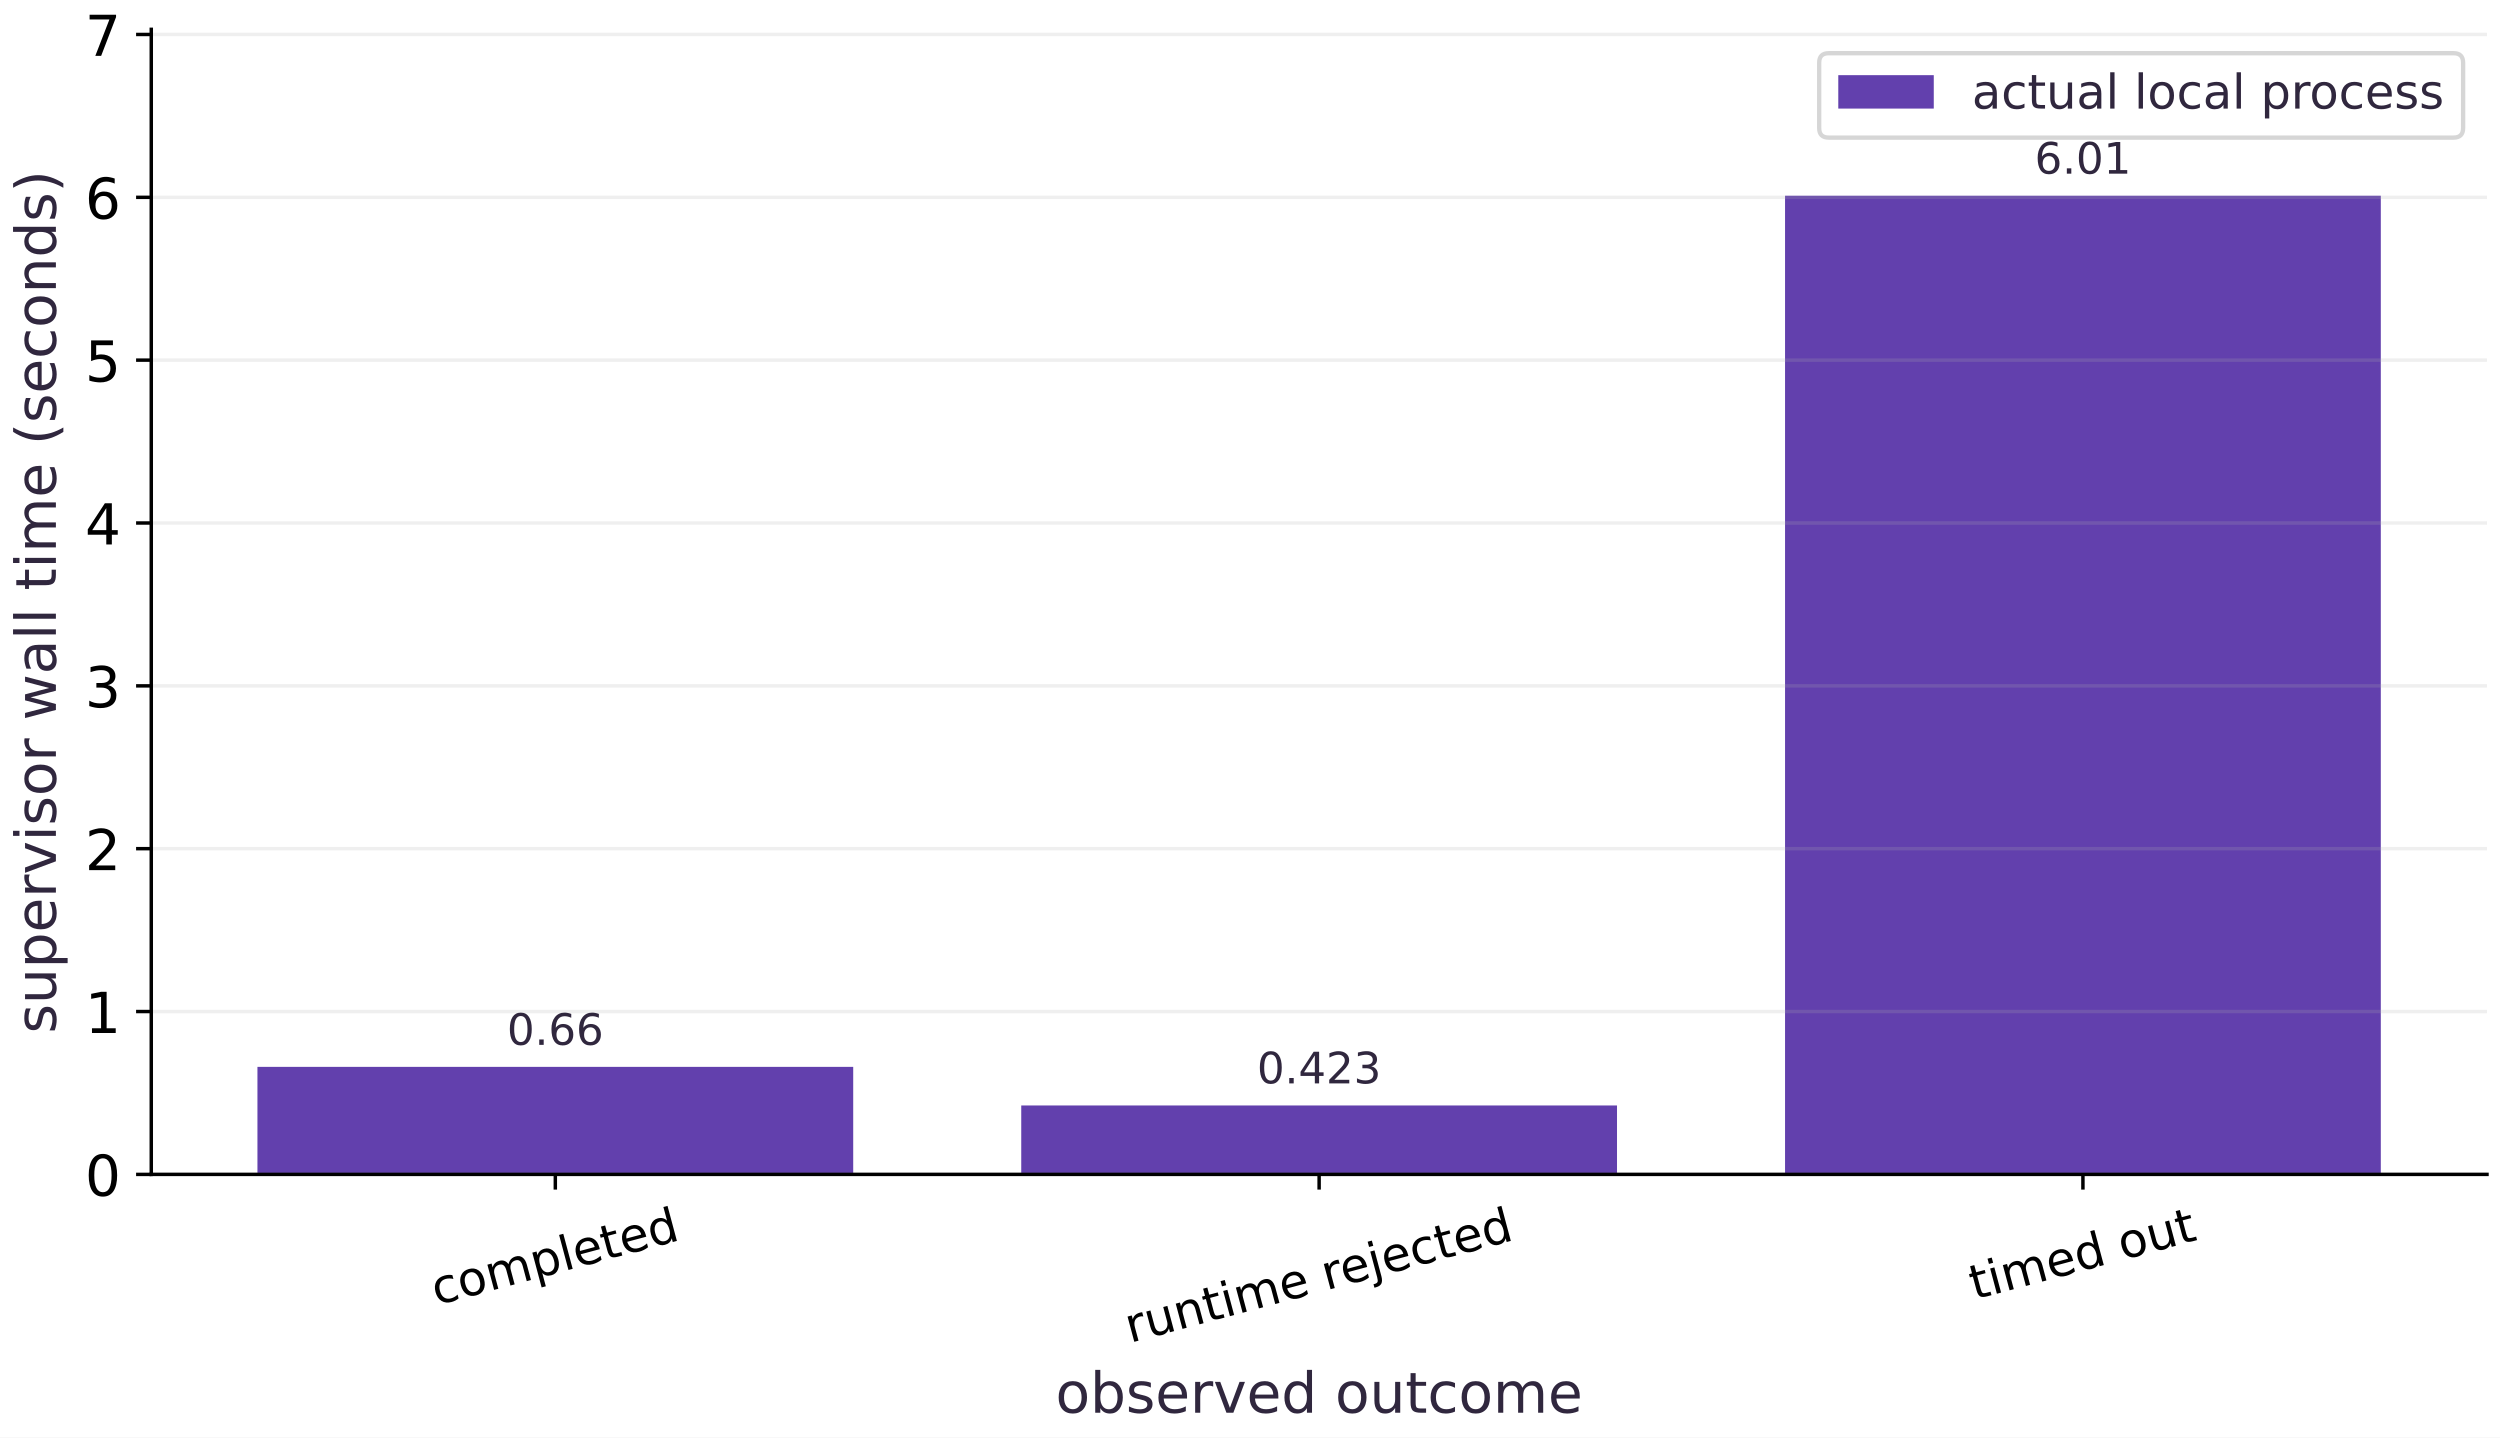
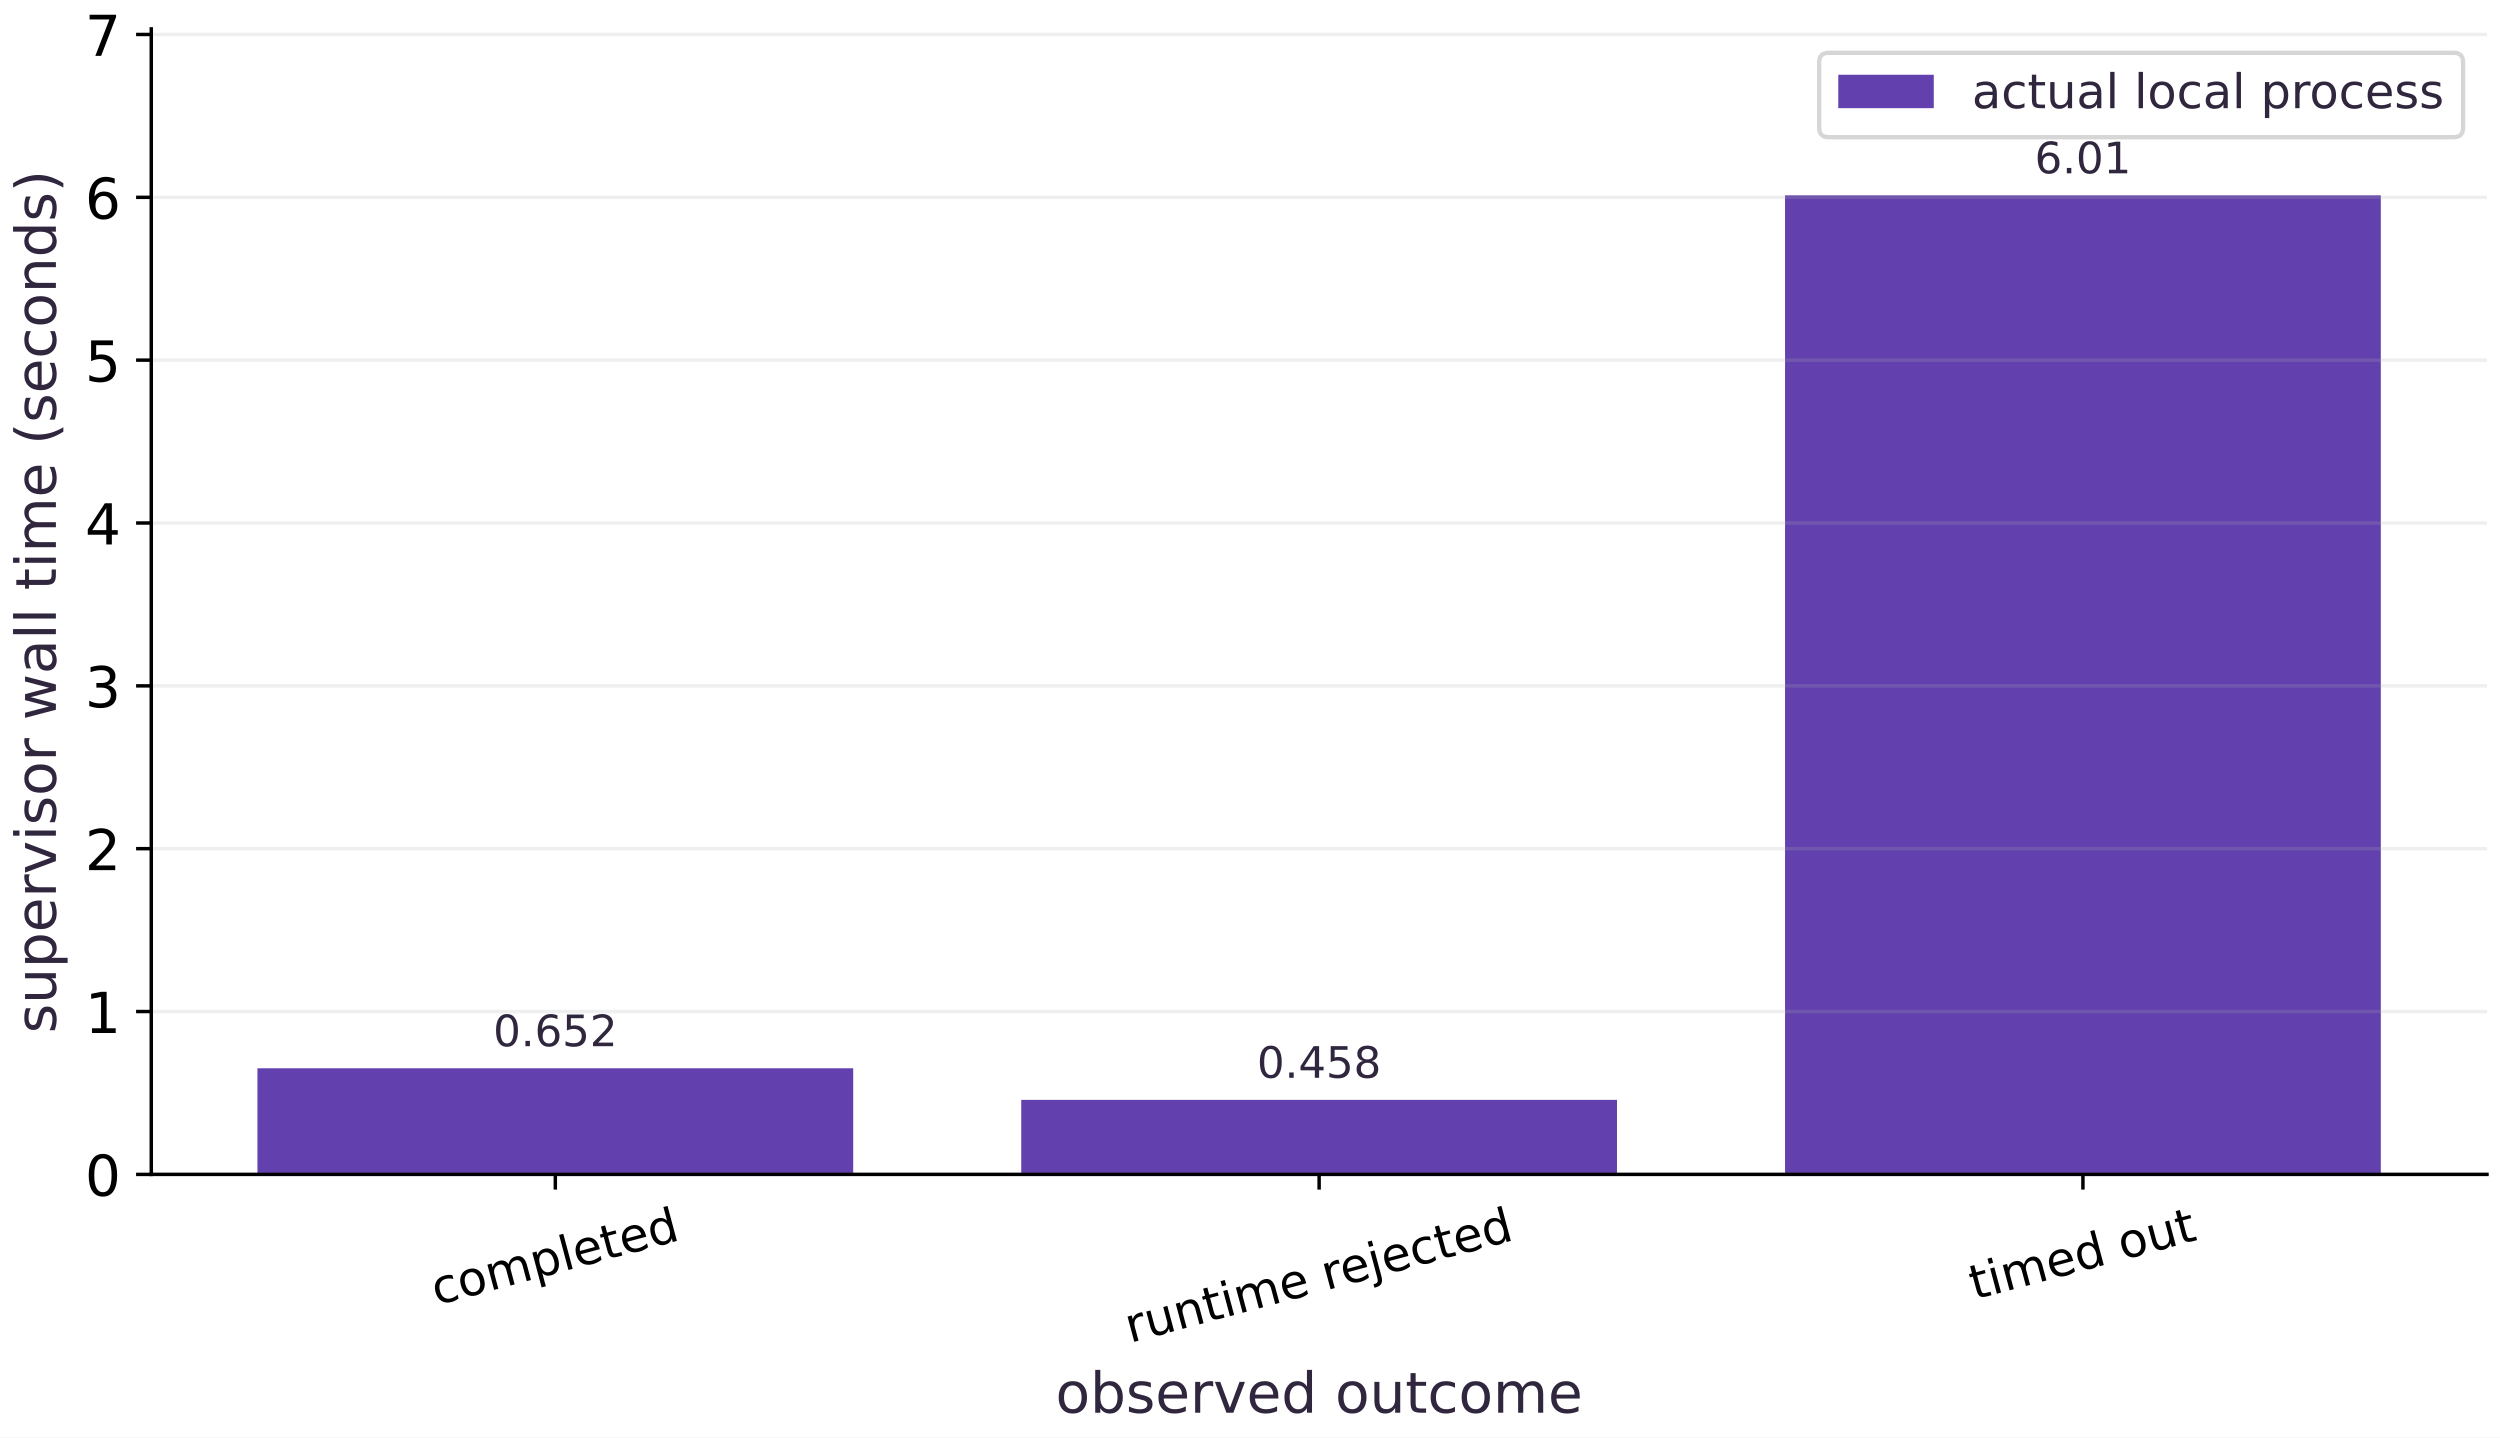
<svg xmlns="http://www.w3.org/2000/svg" xmlns:xlink="http://www.w3.org/1999/xlink" width="576pt" height="331.2pt" viewBox="0 0 576 331.2" version="1.1">
  <defs>
    <style type="text/css">*{stroke-linejoin: round; stroke-linecap: butt}</style>
  </defs>
  <g id="figure_1">
    <g id="patch_1">
      <path d="M 0 331.2  L 576 331.2  L 576 0  L 0 0  z " style="fill: #ffffff" />
    </g>
    <g id="axes_1">
      <g id="patch_2">
-         <path d="M 34.853 270.578  L 573 270.578  L 573 6.758  L 34.853 6.758  z " style="fill: #ffffff" />
+         <path d="M 34.853 270.578  L 573 270.578  L 573 6.664  L 34.853 6.664  z " style="fill: #ffffff" />
      </g>
      <g id="patch_3">
-         <path d="M 59.314 270.578  L 196.579 270.578  L 196.579 245.811  L 59.314 245.811  z " clip-path="url(#p8977a75918)" style="fill: #6240ad" />
+         <path d="M 59.314 270.578  L 196.579 270.578  L 196.579 246.132  L 59.314 246.132  z " clip-path="url(#p7f0d811d57)" style="fill: #6240ad" />
      </g>
      <g id="patch_4">
-         <path d="M 235.294 270.578  L 372.559 270.578  L 372.559 254.692  L 235.294 254.692  z " clip-path="url(#p8977a75918)" style="fill: #6240ad" />
+         <path d="M 235.294 270.578  L 372.559 270.578  L 372.559 253.41  L 235.294 253.41  z " clip-path="url(#p7f0d811d57)" style="fill: #6240ad" />
      </g>
      <g id="patch_5">
-         <path d="M 411.274 270.578  L 548.539 270.578  L 548.539 45.091  L 411.274 45.091  z " clip-path="url(#p8977a75918)" style="fill: #6240ad" />
+         <path d="M 411.274 270.578  L 548.539 270.578  L 548.539 45.01  L 411.274 45.01  z " clip-path="url(#p7f0d811d57)" style="fill: #6240ad" />
      </g>
      <g id="matplotlib.axis_1">
        <g id="xtick_1">
          <g id="line2d_1">
            <defs>
              <path id="m55ad975538" d="M 0 0  L 0 3.5  " style="stroke: #000000; stroke-width: 0.8" />
            </defs>
            <g>
              <use xlink:href="#m55ad975538" x="127.946" y="270.578" style="stroke: #000000; stroke-width: 0.8" />
            </g>
          </g>
          <g id="text_1">
            <text style="font-size: 11px; font-family: 'DejaVu Sans'" transform="translate(100.5438 300.7571) rotate(-15)">completed</text>
          </g>
        </g>
        <g id="xtick_2">
          <g id="line2d_2">
            <g>
              <use xlink:href="#m55ad975538" x="303.926" y="270.578" style="stroke: #000000; stroke-width: 0.8" />
            </g>
          </g>
          <g id="text_2">
            <text style="font-size: 11px; font-family: 'DejaVu Sans'" transform="translate(260.3801 309.4085) rotate(-15)">runtime rejected</text>
          </g>
        </g>
        <g id="xtick_3">
          <g id="line2d_3">
            <g>
              <use xlink:href="#m55ad975538" x="479.906" y="270.578" style="stroke: #000000; stroke-width: 0.8" />
            </g>
          </g>
          <g id="text_3">
            <text style="font-size: 11px; font-family: 'DejaVu Sans'" transform="translate(454.9284 299.4577) rotate(-15)">timed out</text>
          </g>
        </g>
        <g id="text_4">
          <text style="font-size: 13px; font-family: 'DejaVu Sans'; text-anchor: middle; fill: #30273e" x="303.926" y="325.496" transform="rotate(-0 303.9264 325.4962)">observed outcome</text>
        </g>
      </g>
      <g id="matplotlib.axis_2">
        <g id="ytick_1">
          <g id="line2d_4">
-             <path d="M 34.853 270.578  L 573 270.578  " clip-path="url(#p8977a75918)" style="fill: none; stroke: #b0b0b0; stroke-opacity: 0.2; stroke-width: 0.8; stroke-linecap: square" />
+             <path d="M 34.853 270.578  L 573 270.578  " clip-path="url(#p7f0d811d57)" style="fill: none; stroke: #b0b0b0; stroke-opacity: 0.2; stroke-width: 0.8; stroke-linecap: square" />
          </g>
          <g id="line2d_5">
            <defs>
              <path id="mc9da5694c8" d="M 0 0  L -3.5 0  " style="stroke: #000000; stroke-width: 0.8" />
            </defs>
            <g>
              <use xlink:href="#mc9da5694c8" x="34.853" y="270.578" style="stroke: #000000; stroke-width: 0.8" />
            </g>
          </g>
          <g id="text_5">
            <text style="font-size: 13px; font-family: 'DejaVu Sans'; text-anchor: end" x="27.853" y="275.517" transform="rotate(-0 27.85305 275.5166)">0</text>
          </g>
        </g>
        <g id="ytick_2">
          <g id="line2d_6">
-             <path d="M 34.853 233.058  L 573 233.058  " clip-path="url(#p8977a75918)" style="fill: none; stroke: #b0b0b0; stroke-opacity: 0.2; stroke-width: 0.8; stroke-linecap: square" />
+             <path d="M 34.853 233.058  L 573 233.058  " clip-path="url(#p7f0d811d57)" style="fill: none; stroke: #b0b0b0; stroke-opacity: 0.2; stroke-width: 0.8; stroke-linecap: square" />
          </g>
          <g id="line2d_7">
            <g>
              <use xlink:href="#mc9da5694c8" x="34.853" y="233.058" style="stroke: #000000; stroke-width: 0.8" />
            </g>
          </g>
          <g id="text_6">
-             <text style="font-size: 13px; font-family: 'DejaVu Sans'; text-anchor: end" x="27.853" y="237.997" transform="rotate(-0 27.85305 237.9968)">1</text>
+             <text style="font-size: 13px; font-family: 'DejaVu Sans'; text-anchor: end" x="27.853" y="237.997" transform="rotate(-0 27.85305 237.9969)">1</text>
          </g>
        </g>
        <g id="ytick_3">
          <g id="line2d_8">
-             <path d="M 34.853 195.538  L 573 195.538  " clip-path="url(#p8977a75918)" style="fill: none; stroke: #b0b0b0; stroke-opacity: 0.2; stroke-width: 0.8; stroke-linecap: square" />
+             <path d="M 34.853 195.538  L 573 195.538  " clip-path="url(#p7f0d811d57)" style="fill: none; stroke: #b0b0b0; stroke-opacity: 0.2; stroke-width: 0.8; stroke-linecap: square" />
          </g>
          <g id="line2d_9">
            <g>
              <use xlink:href="#mc9da5694c8" x="34.853" y="195.538" style="stroke: #000000; stroke-width: 0.8" />
            </g>
          </g>
          <g id="text_7">
            <text style="font-size: 13px; font-family: 'DejaVu Sans'; text-anchor: end" x="27.853" y="200.477" transform="rotate(-0 27.85305 200.4771)">2</text>
          </g>
        </g>
        <g id="ytick_4">
          <g id="line2d_10">
-             <path d="M 34.853 158.018  L 573 158.018  " clip-path="url(#p8977a75918)" style="fill: none; stroke: #b0b0b0; stroke-opacity: 0.2; stroke-width: 0.8; stroke-linecap: square" />
+             <path d="M 34.853 158.018  L 573 158.018  " clip-path="url(#p7f0d811d57)" style="fill: none; stroke: #b0b0b0; stroke-opacity: 0.2; stroke-width: 0.8; stroke-linecap: square" />
          </g>
          <g id="line2d_11">
            <g>
              <use xlink:href="#mc9da5694c8" x="34.853" y="158.018" style="stroke: #000000; stroke-width: 0.8" />
            </g>
          </g>
          <g id="text_8">
            <text style="font-size: 13px; font-family: 'DejaVu Sans'; text-anchor: end" x="27.853" y="162.957" transform="rotate(-0 27.85305 162.9574)">3</text>
          </g>
        </g>
        <g id="ytick_5">
          <g id="line2d_12">
-             <path d="M 34.853 120.499  L 573 120.499  " clip-path="url(#p8977a75918)" style="fill: none; stroke: #b0b0b0; stroke-opacity: 0.2; stroke-width: 0.8; stroke-linecap: square" />
+             <path d="M 34.853 120.499  L 573 120.499  " clip-path="url(#p7f0d811d57)" style="fill: none; stroke: #b0b0b0; stroke-opacity: 0.2; stroke-width: 0.8; stroke-linecap: square" />
          </g>
          <g id="line2d_13">
            <g>
              <use xlink:href="#mc9da5694c8" x="34.853" y="120.499" style="stroke: #000000; stroke-width: 0.8" />
            </g>
          </g>
          <g id="text_9">
            <text style="font-size: 13px; font-family: 'DejaVu Sans'; text-anchor: end" x="27.853" y="125.438" transform="rotate(-0 27.85305 125.4376)">4</text>
          </g>
        </g>
        <g id="ytick_6">
          <g id="line2d_14">
-             <path d="M 34.853 82.979  L 573 82.979  " clip-path="url(#p8977a75918)" style="fill: none; stroke: #b0b0b0; stroke-opacity: 0.2; stroke-width: 0.8; stroke-linecap: square" />
+             <path d="M 34.853 82.979  L 573 82.979  " clip-path="url(#p7f0d811d57)" style="fill: none; stroke: #b0b0b0; stroke-opacity: 0.2; stroke-width: 0.8; stroke-linecap: square" />
          </g>
          <g id="line2d_15">
            <g>
              <use xlink:href="#mc9da5694c8" x="34.853" y="82.979" style="stroke: #000000; stroke-width: 0.8" />
            </g>
          </g>
          <g id="text_10">
-             <text style="font-size: 13px; font-family: 'DejaVu Sans'; text-anchor: end" x="27.853" y="87.918" transform="rotate(-0 27.85305 87.91787)">5</text>
+             <text style="font-size: 13px; font-family: 'DejaVu Sans'; text-anchor: end" x="27.853" y="87.918" transform="rotate(-0 27.85305 87.91789)">5</text>
          </g>
        </g>
        <g id="ytick_7">
          <g id="line2d_16">
-             <path d="M 34.853 45.459  L 573 45.459  " clip-path="url(#p8977a75918)" style="fill: none; stroke: #b0b0b0; stroke-opacity: 0.2; stroke-width: 0.8; stroke-linecap: square" />
+             <path d="M 34.853 45.459  L 573 45.459  " clip-path="url(#p7f0d811d57)" style="fill: none; stroke: #b0b0b0; stroke-opacity: 0.2; stroke-width: 0.8; stroke-linecap: square" />
          </g>
          <g id="line2d_17">
            <g>
              <use xlink:href="#mc9da5694c8" x="34.853" y="45.459" style="stroke: #000000; stroke-width: 0.8" />
            </g>
          </g>
          <g id="text_11">
-             <text style="font-size: 13px; font-family: 'DejaVu Sans'; text-anchor: end" x="27.853" y="50.398" transform="rotate(-0 27.85305 50.39813)">6</text>
+             <text style="font-size: 13px; font-family: 'DejaVu Sans'; text-anchor: end" x="27.853" y="50.398" transform="rotate(-0 27.85305 50.39816)">6</text>
          </g>
        </g>
        <g id="ytick_8">
          <g id="line2d_18">
-             <path d="M 34.853 7.939  L 573 7.939  " clip-path="url(#p8977a75918)" style="fill: none; stroke: #b0b0b0; stroke-opacity: 0.2; stroke-width: 0.8; stroke-linecap: square" />
+             <path d="M 34.853 7.939  L 573 7.939  " clip-path="url(#p7f0d811d57)" style="fill: none; stroke: #b0b0b0; stroke-opacity: 0.2; stroke-width: 0.8; stroke-linecap: square" />
          </g>
          <g id="line2d_19">
            <g>
              <use xlink:href="#mc9da5694c8" x="34.853" y="7.939" style="stroke: #000000; stroke-width: 0.8" />
            </g>
          </g>
          <g id="text_12">
-             <text style="font-size: 13px; font-family: 'DejaVu Sans'; text-anchor: end" x="27.853" y="12.878" transform="rotate(-0 27.85305 12.87838)">7</text>
+             <text style="font-size: 13px; font-family: 'DejaVu Sans'; text-anchor: end" x="27.853" y="12.878" transform="rotate(-0 27.85305 12.87842)">7</text>
          </g>
        </g>
        <g id="text_13">
-           <text style="font-size: 13px; font-family: 'DejaVu Sans'; text-anchor: middle; fill: #30273e" x="12.878" y="138.668" transform="rotate(-90 12.87821 138.668)">supervisor wall time (seconds)</text>
+           <text style="font-size: 13px; font-family: 'DejaVu Sans'; text-anchor: middle; fill: #30273e" x="12.878" y="138.621" transform="rotate(-90 12.87821 138.6206)">supervisor wall time (seconds)</text>
        </g>
      </g>
      <g id="patch_6">
-         <path d="M 34.853 270.578  L 34.853 6.758  " style="fill: none; stroke: #000000; stroke-width: 0.8; stroke-linejoin: miter; stroke-linecap: square" />
+         <path d="M 34.853 270.578  L 34.853 6.664  " style="fill: none; stroke: #000000; stroke-width: 0.8; stroke-linejoin: miter; stroke-linecap: square" />
      </g>
      <g id="patch_7">
        <path d="M 34.853 270.578  L 573 270.578  " style="fill: none; stroke: #000000; stroke-width: 0.8; stroke-linejoin: miter; stroke-linecap: square" />
      </g>
      <g id="text_14">
-         <text style="font-size: 10px; font-family: 'DejaVu Sans'; text-anchor: middle; fill: #30273e" x="127.946" y="240.731" transform="rotate(-0 127.9464 240.731)">0.66</text>
+         <text style="font-size: 10px; font-family: 'DejaVu Sans'; text-anchor: middle; fill: #30273e" x="127.946" y="241.052" transform="rotate(-0 127.9464 241.0523)">0.652</text>
      </g>
      <g id="text_15">
-         <text style="font-size: 10px; font-family: 'DejaVu Sans'; text-anchor: middle; fill: #30273e" x="303.926" y="249.612" transform="rotate(-0 303.9264 249.6122)">0.423</text>
+         <text style="font-size: 10px; font-family: 'DejaVu Sans'; text-anchor: middle; fill: #30273e" x="303.926" y="248.33" transform="rotate(-0 303.9264 248.3303)">0.458</text>
      </g>
      <g id="text_16">
-         <text style="font-size: 10px; font-family: 'DejaVu Sans'; text-anchor: middle; fill: #30273e" x="479.906" y="40.011" transform="rotate(-0 479.9064 40.01134)">6.01</text>
+         <text style="font-size: 10px; font-family: 'DejaVu Sans'; text-anchor: middle; fill: #30273e" x="479.906" y="39.93" transform="rotate(-0 479.9064 39.93044)">6.01</text>
      </g>
      <g id="legend_1">
        <g id="patch_8">
-           <path d="M 421.341 31.704  L 565.3 31.704  Q 567.5 31.704 567.5 29.504  L 567.5 14.458  Q 567.5 12.258 565.3 12.258  L 421.341 12.258  Q 419.141 12.258 419.141 14.458  L 419.141 29.504  Q 419.141 31.704 421.341 31.704  z " style="fill: #ffffff; opacity: 0.8; stroke: #cccccc; stroke-linejoin: miter" />
+           <path d="M 421.341 31.61  L 565.3 31.61  Q 567.5 31.61 567.5 29.41  L 567.5 14.364  Q 567.5 12.164 565.3 12.164  L 421.341 12.164  Q 419.141 12.164 419.141 14.364  L 419.141 29.41  Q 419.141 31.61 421.341 31.61  z " style="fill: #ffffff; opacity: 0.8; stroke: #cccccc; stroke-linejoin: miter" />
        </g>
        <g id="patch_9">
-           <path d="M 423.541 25.017  L 445.541 25.017  L 445.541 17.317  L 423.541 17.317  z " style="fill: #6240ad" />
+           <path d="M 423.541 24.922  L 445.541 24.922  L 445.541 17.222  L 423.541 17.222  z " style="fill: #6240ad" />
        </g>
        <g id="text_17">
-           <text style="font-size: 11px; font-family: 'DejaVu Sans'; text-anchor: start; fill: #30273e" x="454.341" y="25.017" transform="rotate(-0 454.3407 25.01659)">actual local process</text>
+           <text style="font-size: 11px; font-family: 'DejaVu Sans'; text-anchor: start; fill: #30273e" x="454.341" y="24.922" transform="rotate(-0 454.3407 24.92194)">actual local process</text>
        </g>
      </g>
    </g>
  </g>
  <defs>
-     <clipPath id="p8977a75918">
-       <rect x="34.853" y="6.758" width="538.147" height="263.819" />
+     <clipPath id="p7f0d811d57">
+       <rect x="34.853" y="6.664" width="538.147" height="263.914" />
    </clipPath>
  </defs>
</svg>
